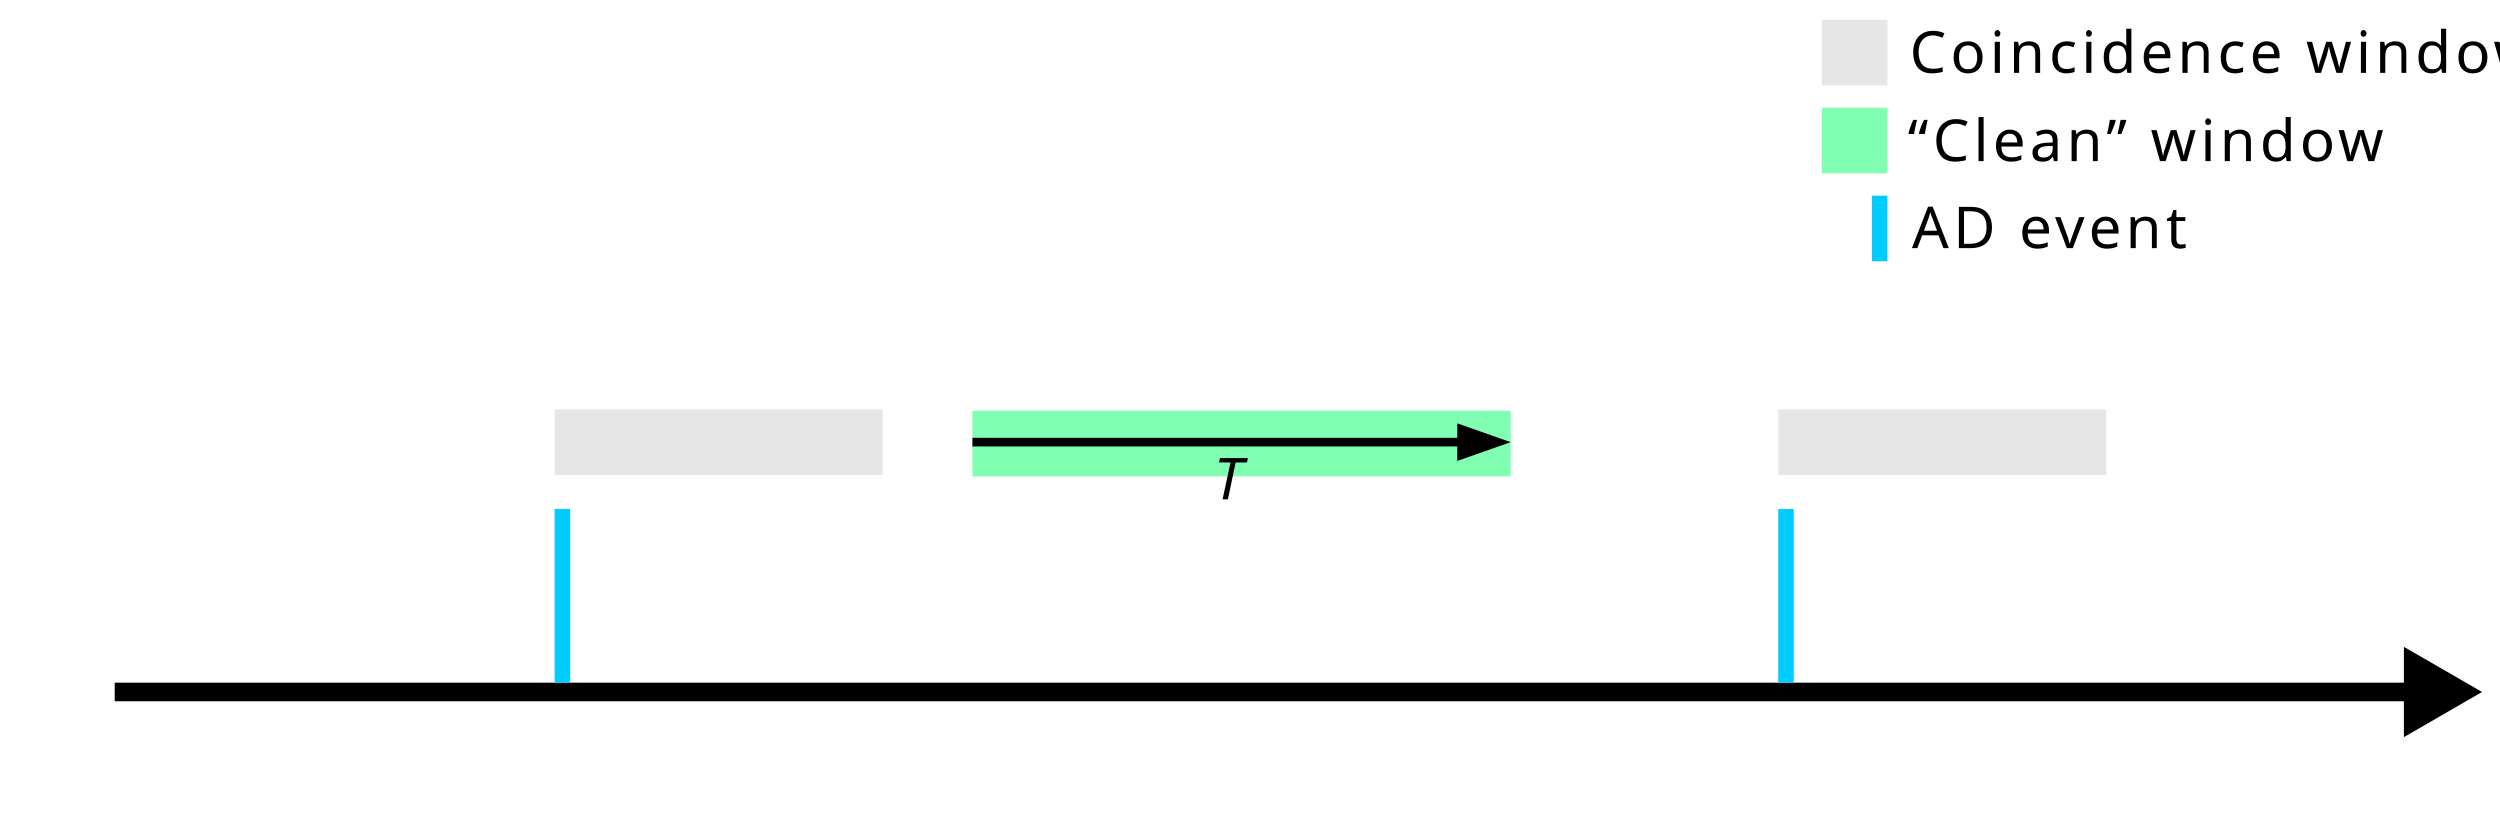
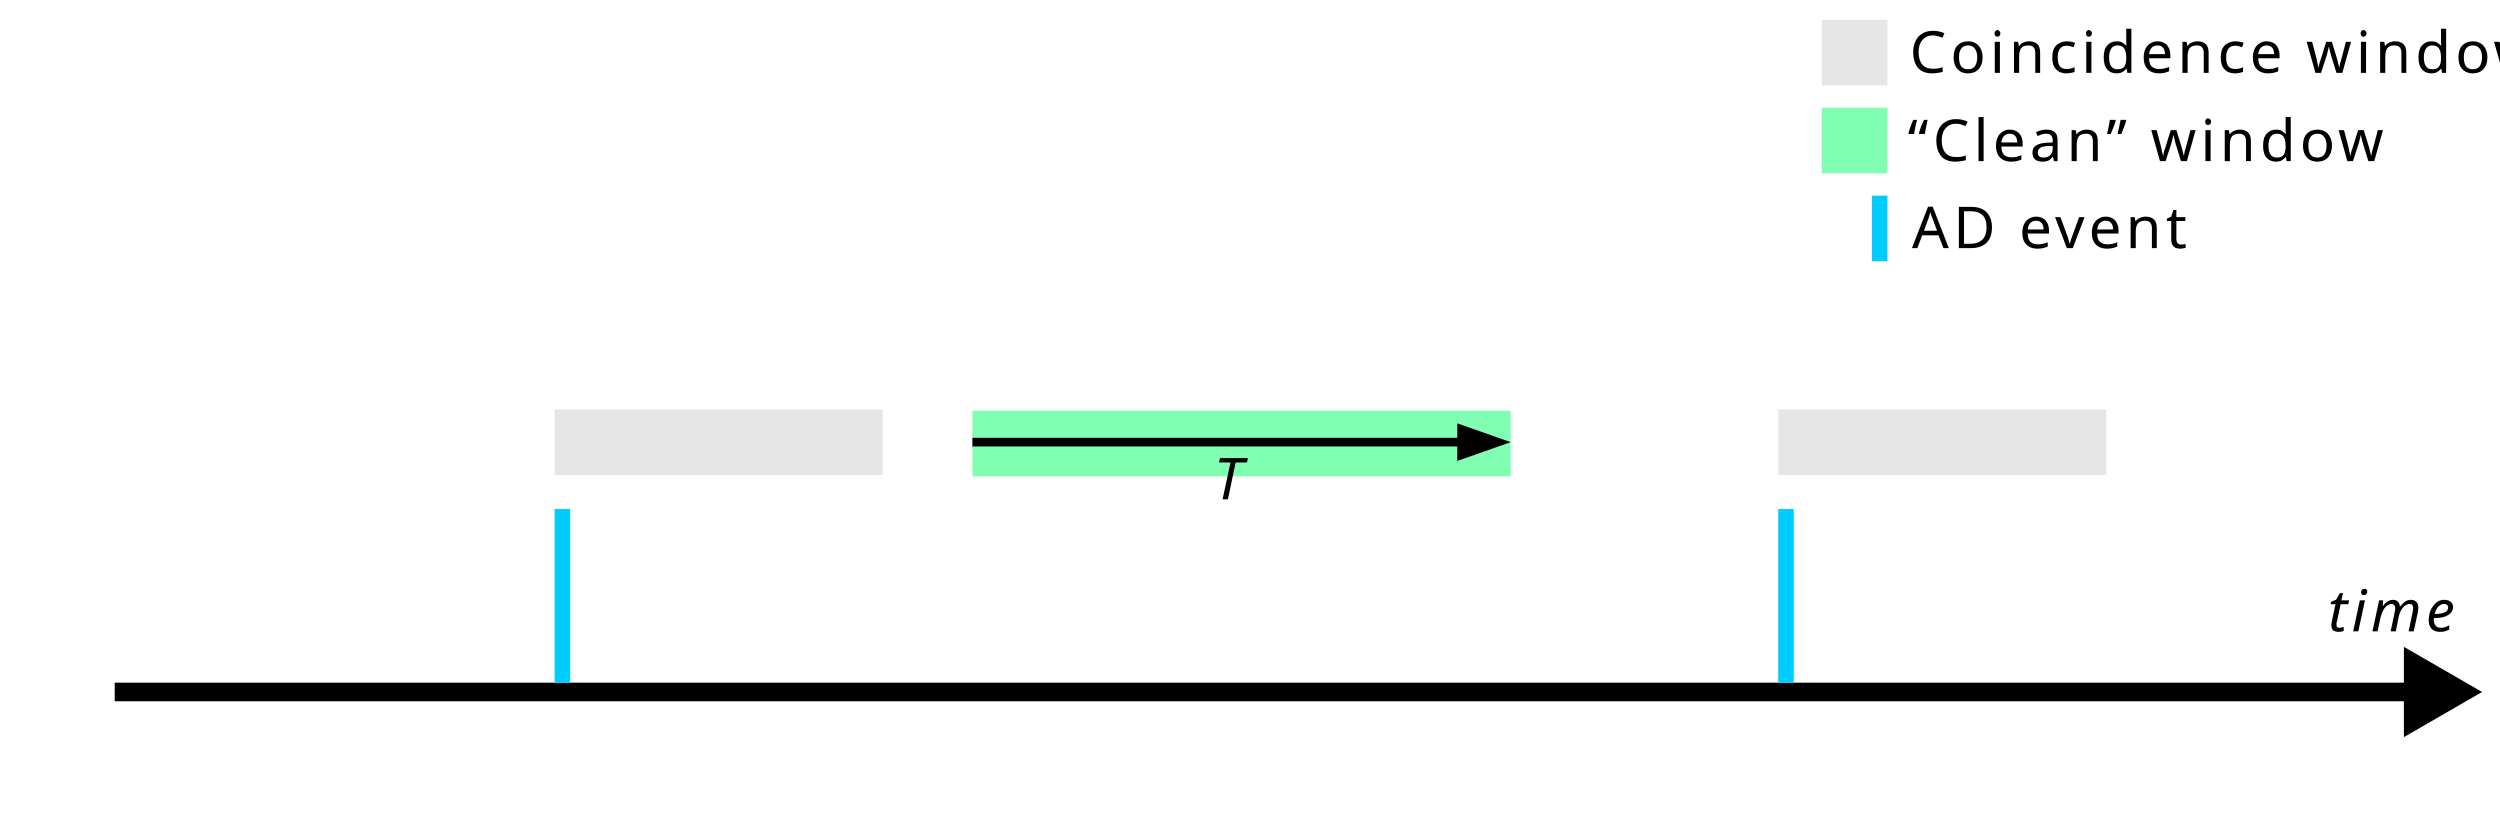
<svg xmlns="http://www.w3.org/2000/svg" xmlns:xlink="http://www.w3.org/1999/xlink" width="6in" height="2in" viewBox="0 0 152.4 50.8" version="1.1" id="svg8">
  <defs id="defs2" />
  <g id="layer1" transform="translate(0,-246.2)">
    <rect style="opacity:1;fill:#e6e6e6;fill-opacity:1;fill-rule:nonzero;stroke:none;stroke-width:0.287;stroke-linecap:butt;stroke-linejoin:miter;stroke-miterlimit:4;stroke-dasharray:none;stroke-dashoffset:0;stroke-opacity:1;paint-order:stroke fill markers" id="rect819" width="20" height="4" x="33.81" y="271.154" />
    <rect y="224.429" x="-11.885" height="10.583" width="0.945" id="use832" style="opacity:1;fill:#00ccff;fill-opacity:1;fill-rule:nonzero;stroke:none;stroke-width:0.794;stroke-linecap:butt;stroke-linejoin:miter;stroke-miterlimit:4;stroke-dasharray:none;stroke-dashoffset:0;stroke-opacity:1;paint-order:stroke fill markers" />
    <path style="opacity:1;fill:#000000;fill-opacity:1;fill-rule:nonzero;stroke:none;stroke-width:0.587;stroke-linecap:butt;stroke-linejoin:miter;stroke-miterlimit:4;stroke-dasharray:none;stroke-dashoffset:0;stroke-opacity:1;paint-order:stroke fill markers" d="m 146.541,285.631 v 2.185 H 6.992 v 1.134 H 146.541 v 2.185 l 4.767,-2.752 z" id="rect815" />
    <rect style="opacity:1;fill:#e6e6e6;fill-opacity:1;fill-rule:nonzero;stroke:none;stroke-width:0.129;stroke-linecap:butt;stroke-linejoin:miter;stroke-miterlimit:4;stroke-dasharray:none;stroke-dashoffset:0;stroke-opacity:1;paint-order:stroke fill markers" id="rect819-3" width="4" height="4" x="111.056" y="247.406" />
    <text xml:space="preserve" style="font-style:normal;font-variant:normal;font-weight:bold;font-stretch:normal;font-size:4.939px;line-height:1.1;font-family:Cantarell;-inkscape-font-specification:'Cantarell Bold';font-variant-ligatures:normal;font-variant-caps:normal;font-variant-numeric:normal;font-feature-settings:normal;text-align:start;letter-spacing:0.265px;word-spacing:0px;writing-mode:lr-tb;text-anchor:start;fill:#000000;fill-opacity:1;stroke:none;stroke-width:0.265" x="116.411" y="250.641" id="text934">
      <tspan id="tspan932" x="116.411" y="250.641" style="font-style:normal;font-variant:normal;font-weight:500;font-stretch:normal;font-size:3.528px;font-family:'CMU Sans Serif';-inkscape-font-specification:'CMU Sans Serif Medium';stroke-width:0.265">Coincidence window</tspan>
    </text>
    <rect y="252.767" x="111.056" height="4" width="4" id="rect936" style="opacity:1;fill:#80ffb3;fill-opacity:1;fill-rule:nonzero;stroke:none;stroke-width:0.129;stroke-linecap:butt;stroke-linejoin:miter;stroke-miterlimit:4;stroke-dasharray:none;stroke-dashoffset:0;stroke-opacity:1;paint-order:stroke fill markers" />
    <text id="text940" y="256.021" x="116.291" style="font-style:normal;font-variant:normal;font-weight:bold;font-stretch:normal;font-size:4.939px;line-height:1.1;font-family:Cantarell;-inkscape-font-specification:'Cantarell Bold';font-variant-ligatures:normal;font-variant-caps:normal;font-variant-numeric:normal;font-feature-settings:normal;text-align:start;letter-spacing:0.265px;word-spacing:0px;writing-mode:lr-tb;text-anchor:start;fill:#000000;fill-opacity:1;stroke:none;stroke-width:0.265" xml:space="preserve">
      <tspan style="font-style:normal;font-variant:normal;font-weight:500;font-stretch:normal;font-size:3.528px;font-family:'CMU Sans Serif';-inkscape-font-specification:'CMU Sans Serif Medium';stroke-width:0.265" y="256.021" x="116.291" id="tspan938">“Clean” window</tspan>
    </text>
    <rect style="opacity:1;fill:#00ccff;fill-opacity:1;fill-rule:nonzero;stroke:none;stroke-width:0.488;stroke-linecap:butt;stroke-linejoin:miter;stroke-miterlimit:4;stroke-dasharray:none;stroke-dashoffset:0;stroke-opacity:1;paint-order:stroke fill markers" id="rect942" width="0.945" height="4" x="114.111" y="258.128" />
    <text xml:space="preserve" style="font-style:normal;font-variant:normal;font-weight:bold;font-stretch:normal;font-size:4.939px;line-height:1.1;font-family:Cantarell;-inkscape-font-specification:'Cantarell Bold';font-variant-ligatures:normal;font-variant-caps:normal;font-variant-numeric:normal;font-feature-settings:normal;text-align:start;letter-spacing:0.265px;word-spacing:0px;writing-mode:lr-tb;text-anchor:start;fill:#000000;fill-opacity:1;stroke:none;stroke-width:0.265" x="116.549" y="261.332" id="text946">
      <tspan id="tspan944" x="116.549" y="261.332" style="font-style:normal;font-variant:normal;font-weight:500;font-stretch:normal;font-size:3.528px;font-family:'CMU Sans Serif';-inkscape-font-specification:'CMU Sans Serif Medium';stroke-width:0.265">AD event</tspan>
    </text>
    <rect y="271.24" x="59.279" height="4" width="32.812" id="rect936-9" style="opacity:1;fill:#80ffb3;fill-opacity:1;fill-rule:nonzero;stroke:none;stroke-width:0.368;stroke-linecap:butt;stroke-linejoin:miter;stroke-miterlimit:4;stroke-dasharray:none;stroke-dashoffset:0;stroke-opacity:1;paint-order:stroke fill markers" />
    <use x="0" y="0" xlink:href="#use832" id="use1498" transform="translate(45.69562,52.80303)" width="100%" height="100%" />
    <rect style="opacity:1;fill:#e6e6e6;fill-opacity:1;fill-rule:nonzero;stroke:none;stroke-width:0.287;stroke-linecap:butt;stroke-linejoin:miter;stroke-miterlimit:4;stroke-dasharray:none;stroke-dashoffset:0;stroke-opacity:1;paint-order:stroke fill markers" id="rect819-2" width="20" height="4" x="108.401" y="271.154" />
    <use x="0" y="0" xlink:href="#use832" id="use1498-1" transform="translate(120.2861,52.80303)" width="100%" height="100%" />
    <path style="opacity:1;fill:#000000;fill-opacity:1;fill-rule:nonzero;stroke:none;stroke-width:0.982;stroke-linecap:butt;stroke-linejoin:miter;stroke-miterlimit:4;stroke-dasharray:none;stroke-dashoffset:0;stroke-opacity:1;paint-order:stroke fill markers" d="m 88.836,272.008 v 0.881 H 59.279 v 0.529 h 29.556 v 0.881 l 3.256,-1.146 z" id="rect973-0" />
    <text xml:space="preserve" style="font-style:normal;font-variant:normal;font-weight:500;font-stretch:normal;font-size:3.528px;line-height:1.1;font-family:'CMU Sans Serif';-inkscape-font-specification:'CMU Sans Serif, Medium';font-variant-ligatures:normal;font-variant-caps:normal;font-variant-numeric:normal;font-feature-settings:normal;text-align:start;letter-spacing:0.265px;word-spacing:0px;writing-mode:lr-tb;text-anchor:start;fill:#000000;fill-opacity:1;stroke:none;stroke-width:0.265" x="73.995" y="276.64" id="text981-6">
      <tspan id="tspan979-0" x="73.995" y="276.64" style="font-style:italic;stroke-width:0.265">T<tspan style="font-style:italic;font-size:2.293px;baseline-shift:sub;stroke-width:0.265" id="tspan983-8" />
      </tspan>
    </text>
+     <text xml:space="preserve" style="font-style:normal;font-variant:normal;font-weight:500;font-stretch:normal;font-size:3.528px;line-height:1.1;font-family:'CMU Sans Serif';-inkscape-font-specification:'CMU Sans Serif, Medium';font-variant-ligatures:normal;font-variant-caps:normal;font-variant-numeric:normal;font-feature-settings:normal;text-align:start;letter-spacing:0.265px;word-spacing:0px;writing-mode:lr-tb;text-anchor:start;fill:#000000;fill-opacity:1;stroke:none;stroke-width:0.265" x="141.919" y="284.684" id="text1484">
+       <tspan id="tspan1482" x="141.919" y="284.684" style="font-style:italic;stroke-width:0.265">time</tspan>
+     </text>
  </g>
</svg>
